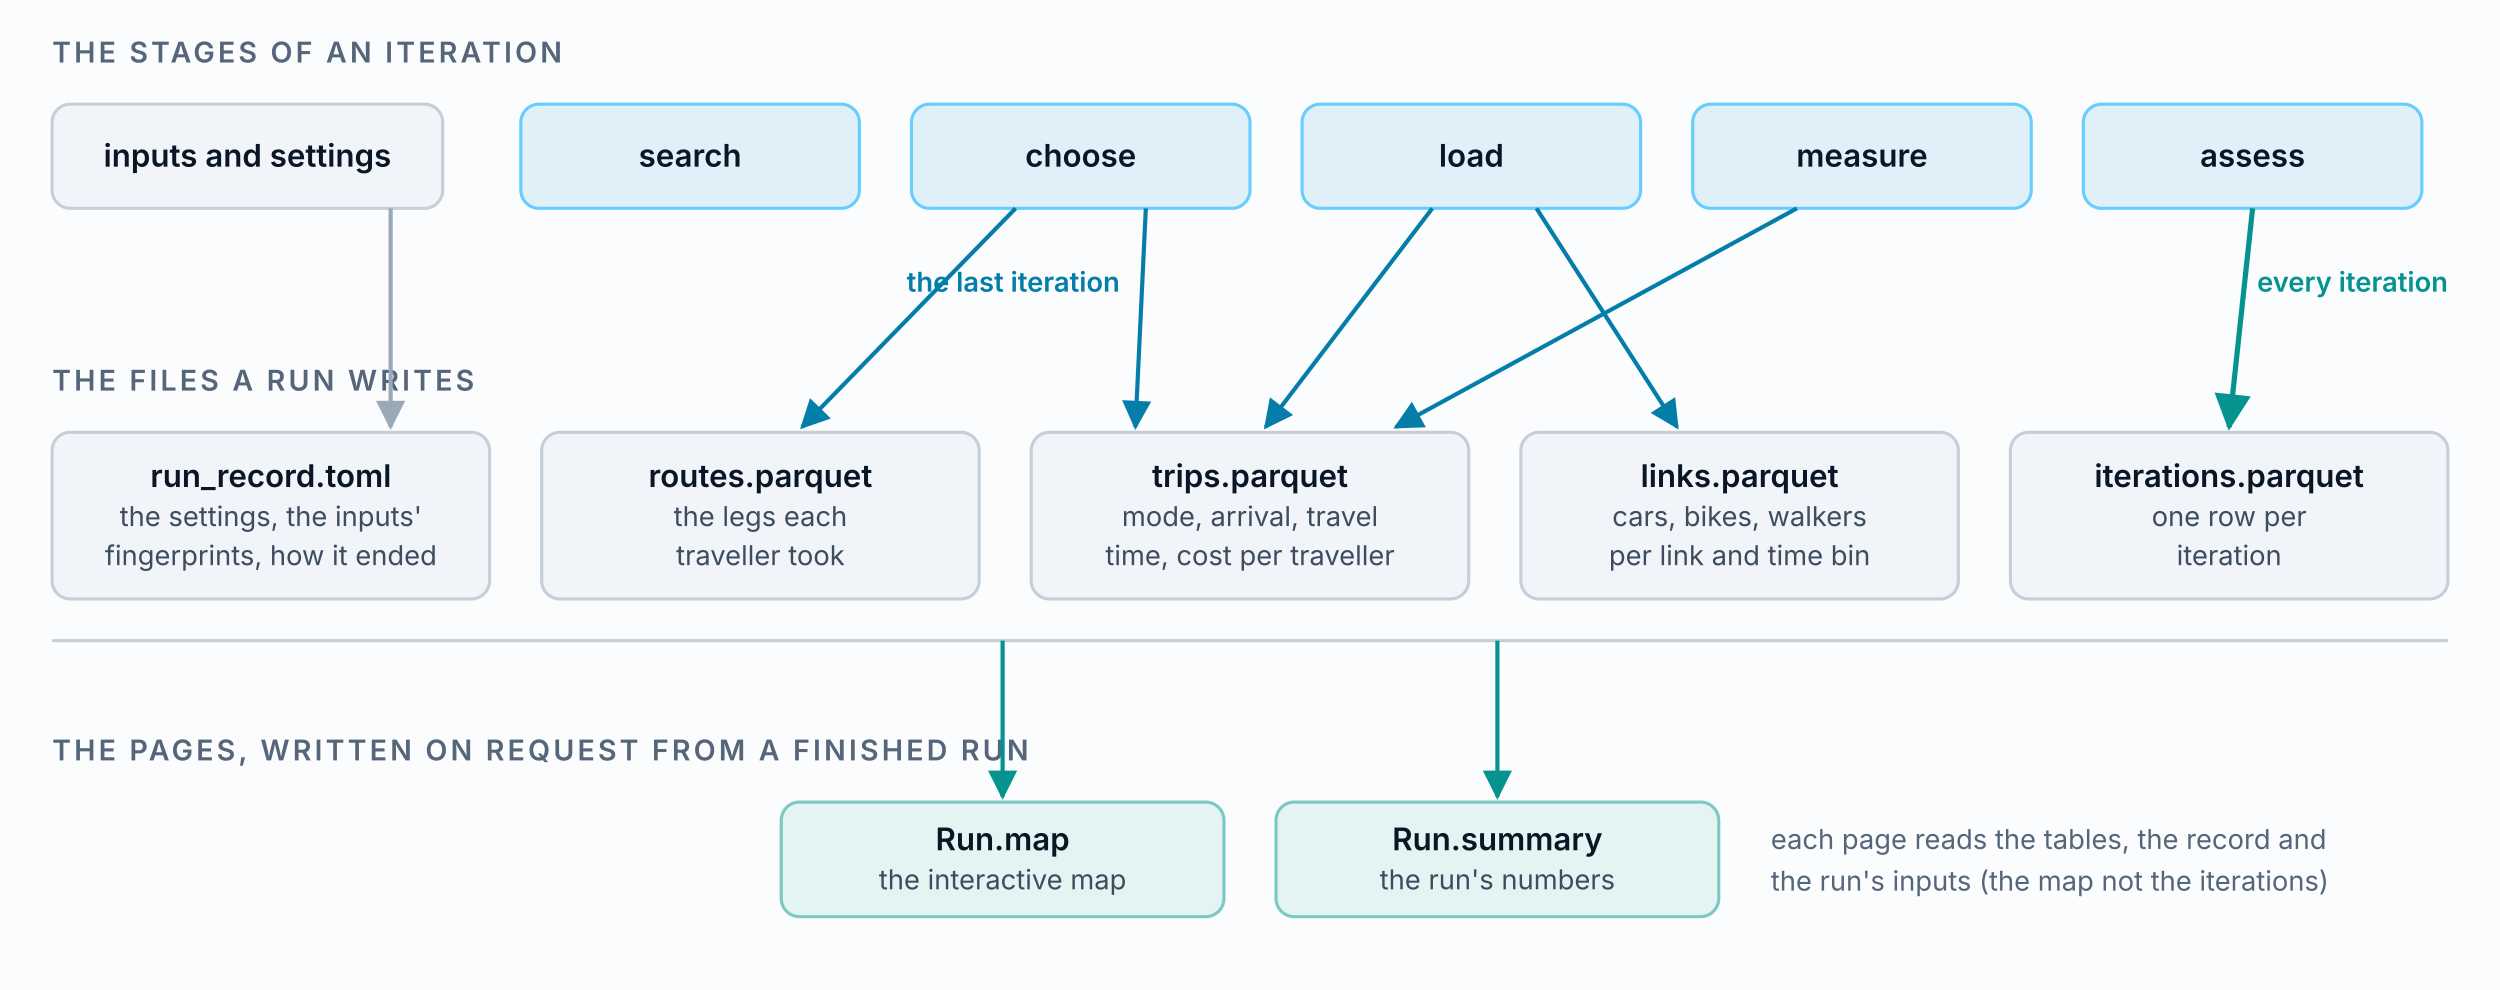
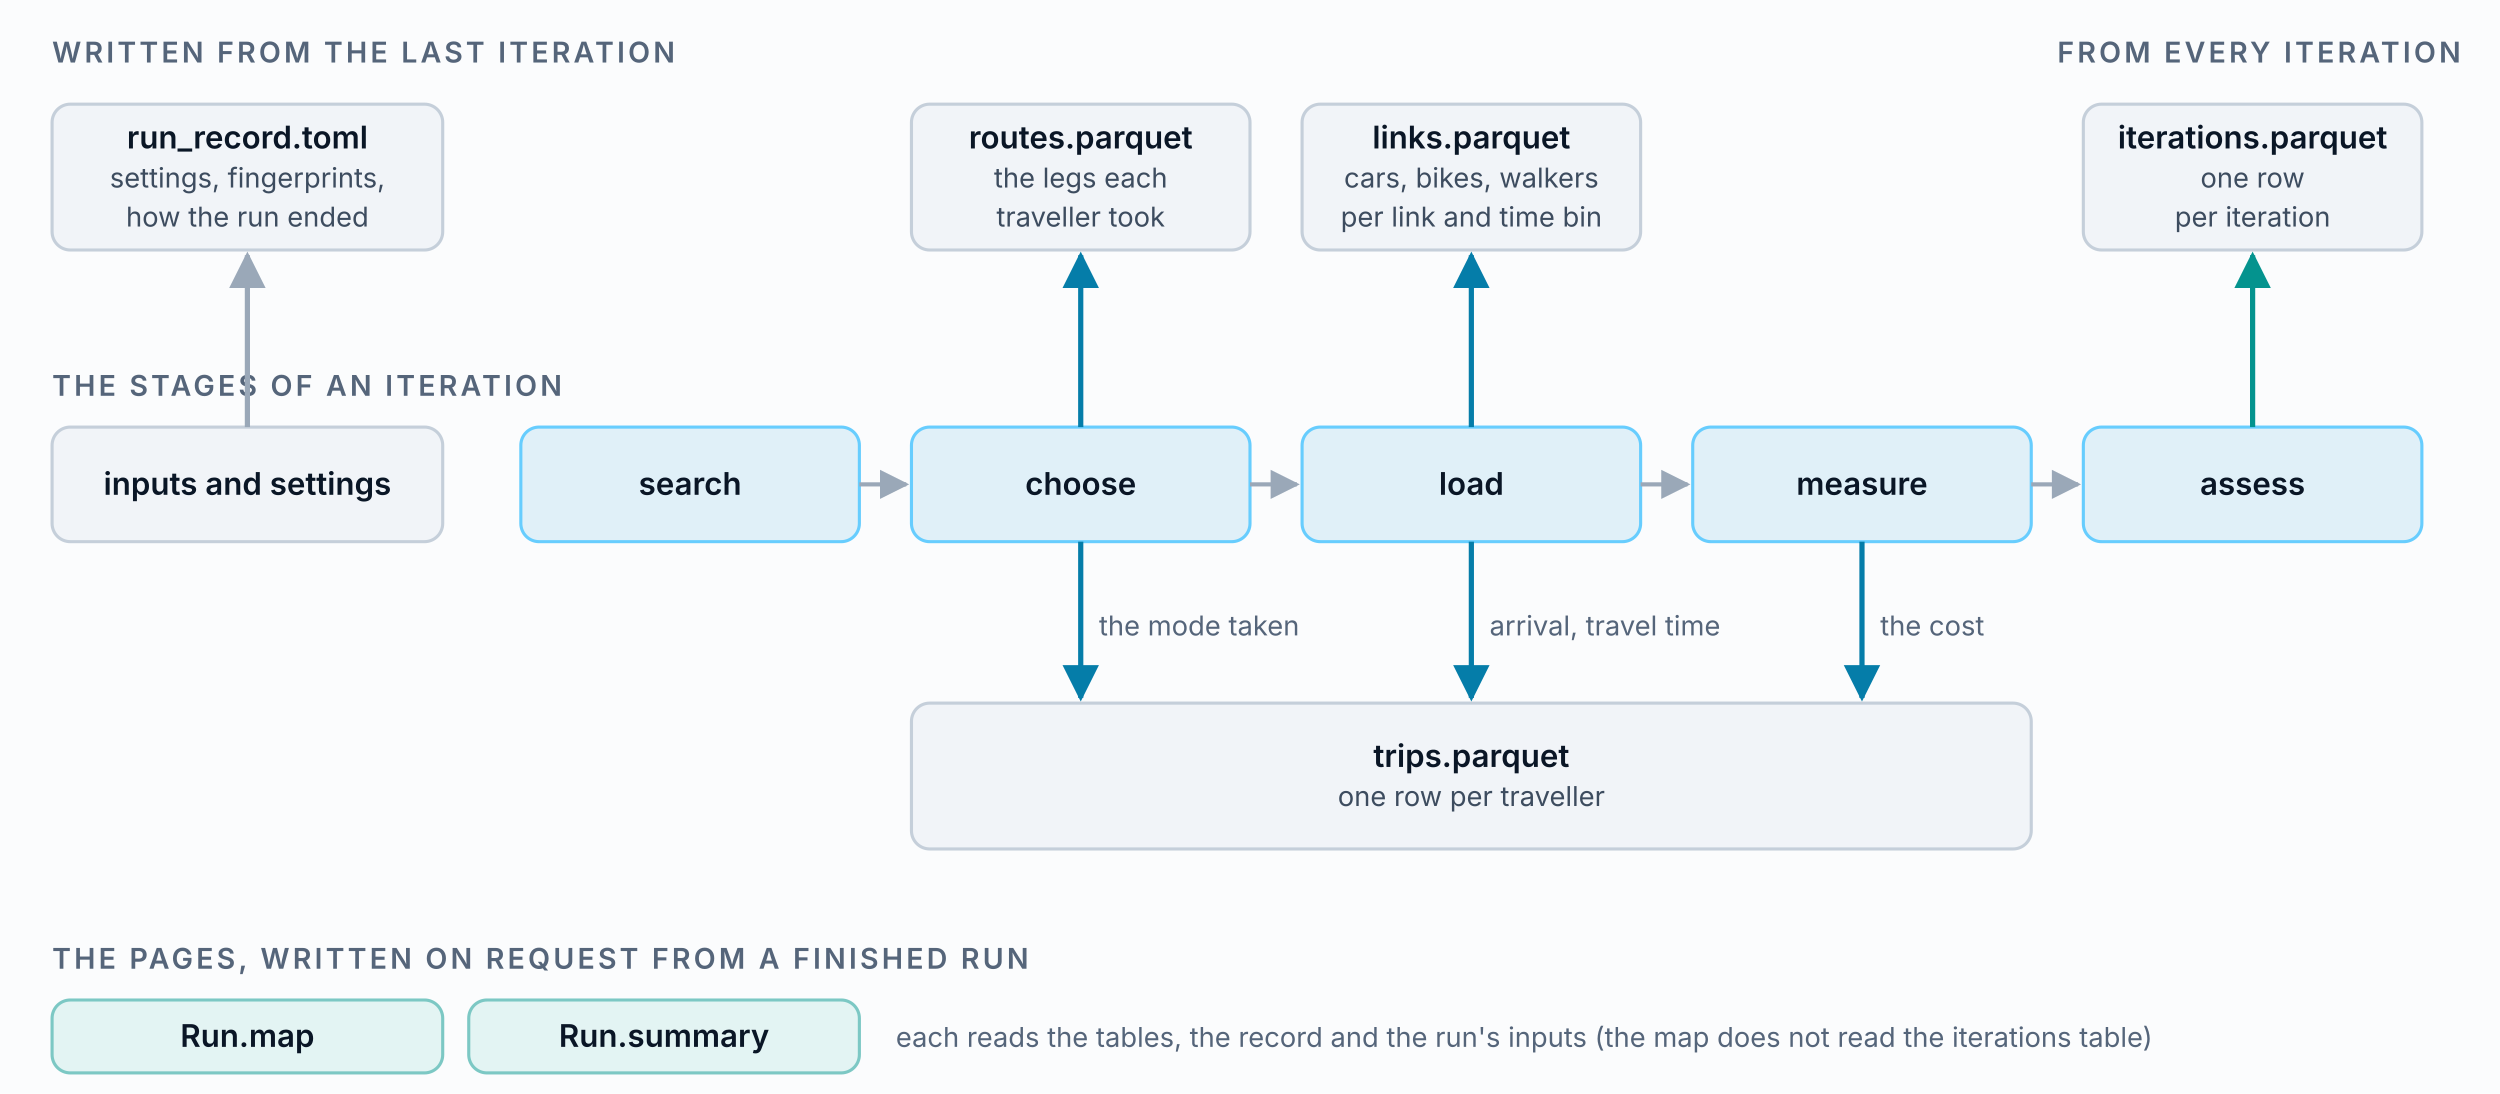
- <svg xmlns="http://www.w3.org/2000/svg" viewBox="0 0 960 380" width="960" height="380" role="img" aria-label="Where each output comes from: the iterations table from every iteration's assessment, the other tables from the last iteration, the record from the inputs and settings, the pages from the files">
-   <rect width="960" height="380" fill="#fbfcfd" />
+ <svg xmlns="http://www.w3.org/2000/svg" viewBox="0 0 960 420" width="960" height="420" role="img" aria-label="Where each output comes from: the iterations table from every iteration's assessment, the trips, links and routes tables from the last iteration, the record from the inputs and settings, the pages from the files">
+   <rect width="960" height="420" fill="#fbfcfd" />
  <marker id="m04938e" viewBox="0 0 10 10" refX="9" refY="5" markerWidth="7" markerHeight="7" orient="auto-start-reverse">
    <path d="M 0 0 L 10 5 L 0 10 z" fill="#04938e" />
  </marker>
  <marker id="m057da9" viewBox="0 0 10 10" refX="9" refY="5" markerWidth="7" markerHeight="7" orient="auto-start-reverse">
    <path d="M 0 0 L 10 5 L 0 10 z" fill="#057da9" />
  </marker>
  <marker id="m9aa8b8" viewBox="0 0 10 10" refX="9" refY="5" markerWidth="7" markerHeight="7" orient="auto-start-reverse">
    <path d="M 0 0 L 10 5 L 0 10 z" fill="#9aa8b8" />
  </marker>
-   <text x="20" y="24" font-family="Inter, 'Helvetica Neue', 'Segoe UI', Arial, sans-serif" font-size="11" font-weight="600" text-anchor="start" fill="#55657a" letter-spacing="1.2">THE STAGES OF AN ITERATION</text>
-   <text x="20" y="150" font-family="Inter, 'Helvetica Neue', 'Segoe UI', Arial, sans-serif" font-size="11" font-weight="600" text-anchor="start" fill="#55657a" letter-spacing="1.2">THE FILES A RUN WRITES</text>
-   <text x="20" y="292" font-family="Inter, 'Helvetica Neue', 'Segoe UI', Arial, sans-serif" font-size="11" font-weight="600" text-anchor="start" fill="#55657a" letter-spacing="1.2">THE PAGES, WRITTEN ON REQUEST FROM A FINISHED RUN</text>
-   <rect x="200" y="40" width="130" height="40" rx="7" fill="#e0f0f8" stroke="#67cdfe" stroke-width="1.2" />
-   <text x="265.0" y="64.0" font-family="Inter, 'Helvetica Neue', 'Segoe UI', Arial, sans-serif" font-size="12" font-weight="600" text-anchor="middle" fill="#0a1626">search</text>
-   <rect x="350" y="40" width="130" height="40" rx="7" fill="#e0f0f8" stroke="#67cdfe" stroke-width="1.2" />
-   <text x="415.0" y="64.0" font-family="Inter, 'Helvetica Neue', 'Segoe UI', Arial, sans-serif" font-size="12" font-weight="600" text-anchor="middle" fill="#0a1626">choose</text>
-   <rect x="500" y="40" width="130" height="40" rx="7" fill="#e0f0f8" stroke="#67cdfe" stroke-width="1.2" />
-   <text x="565.0" y="64.0" font-family="Inter, 'Helvetica Neue', 'Segoe UI', Arial, sans-serif" font-size="12" font-weight="600" text-anchor="middle" fill="#0a1626">load</text>
-   <rect x="650" y="40" width="130" height="40" rx="7" fill="#e0f0f8" stroke="#67cdfe" stroke-width="1.2" />
-   <text x="715.0" y="64.0" font-family="Inter, 'Helvetica Neue', 'Segoe UI', Arial, sans-serif" font-size="12" font-weight="600" text-anchor="middle" fill="#0a1626">measure</text>
-   <rect x="800" y="40" width="130" height="40" rx="7" fill="#e0f0f8" stroke="#67cdfe" stroke-width="1.2" />
-   <text x="865.0" y="64.0" font-family="Inter, 'Helvetica Neue', 'Segoe UI', Arial, sans-serif" font-size="12" font-weight="600" text-anchor="middle" fill="#0a1626">assess</text>
-   <rect x="20" y="40" width="150" height="40" rx="7" fill="#f1f4f8" stroke="#c5cfda" stroke-width="1.2" />
-   <text x="95.0" y="64.0" font-family="Inter, 'Helvetica Neue', 'Segoe UI', Arial, sans-serif" font-size="12" font-weight="600" text-anchor="middle" fill="#0a1626">inputs and settings</text>
-   <rect x="20" y="166" width="168" height="64" rx="7" fill="#f1f4f8" stroke="#c5cfda" stroke-width="1.2" />
-   <text x="104.0" y="187.0" font-family="Inter, 'Helvetica Neue', 'Segoe UI', Arial, sans-serif" font-size="12" font-weight="600" text-anchor="middle" fill="#0a1626">run_record.toml</text>
-   <text x="104.0" y="202.0" font-family="Inter, 'Helvetica Neue', 'Segoe UI', Arial, sans-serif" font-size="10.5" font-weight="400" text-anchor="middle" fill="#3d4c5f">the settings, the inputs'</text>
-   <text x="104.0" y="217.0" font-family="Inter, 'Helvetica Neue', 'Segoe UI', Arial, sans-serif" font-size="10.5" font-weight="400" text-anchor="middle" fill="#3d4c5f">fingerprints, how it ended</text>
-   <rect x="208" y="166" width="168" height="64" rx="7" fill="#f1f4f8" stroke="#c5cfda" stroke-width="1.2" />
-   <text x="292.0" y="187.0" font-family="Inter, 'Helvetica Neue', 'Segoe UI', Arial, sans-serif" font-size="12" font-weight="600" text-anchor="middle" fill="#0a1626">routes.parquet</text>
-   <text x="292.0" y="202.0" font-family="Inter, 'Helvetica Neue', 'Segoe UI', Arial, sans-serif" font-size="10.5" font-weight="400" text-anchor="middle" fill="#3d4c5f">the legs each</text>
-   <text x="292.0" y="217.0" font-family="Inter, 'Helvetica Neue', 'Segoe UI', Arial, sans-serif" font-size="10.5" font-weight="400" text-anchor="middle" fill="#3d4c5f">traveller took</text>
-   <rect x="396" y="166" width="168" height="64" rx="7" fill="#f1f4f8" stroke="#c5cfda" stroke-width="1.2" />
-   <text x="480.0" y="187.0" font-family="Inter, 'Helvetica Neue', 'Segoe UI', Arial, sans-serif" font-size="12" font-weight="600" text-anchor="middle" fill="#0a1626">trips.parquet</text>
-   <text x="480.0" y="202.0" font-family="Inter, 'Helvetica Neue', 'Segoe UI', Arial, sans-serif" font-size="10.5" font-weight="400" text-anchor="middle" fill="#3d4c5f">mode, arrival, travel</text>
-   <text x="480.0" y="217.0" font-family="Inter, 'Helvetica Neue', 'Segoe UI', Arial, sans-serif" font-size="10.5" font-weight="400" text-anchor="middle" fill="#3d4c5f">time, cost per traveller</text>
-   <rect x="584" y="166" width="168" height="64" rx="7" fill="#f1f4f8" stroke="#c5cfda" stroke-width="1.2" />
-   <text x="668.0" y="187.0" font-family="Inter, 'Helvetica Neue', 'Segoe UI', Arial, sans-serif" font-size="12" font-weight="600" text-anchor="middle" fill="#0a1626">links.parquet</text>
-   <text x="668.0" y="202.0" font-family="Inter, 'Helvetica Neue', 'Segoe UI', Arial, sans-serif" font-size="10.5" font-weight="400" text-anchor="middle" fill="#3d4c5f">cars, bikes, walkers</text>
-   <text x="668.0" y="217.0" font-family="Inter, 'Helvetica Neue', 'Segoe UI', Arial, sans-serif" font-size="10.5" font-weight="400" text-anchor="middle" fill="#3d4c5f">per link and time bin</text>
-   <rect x="772" y="166" width="168" height="64" rx="7" fill="#f1f4f8" stroke="#c5cfda" stroke-width="1.2" />
-   <text x="856.0" y="187.0" font-family="Inter, 'Helvetica Neue', 'Segoe UI', Arial, sans-serif" font-size="12" font-weight="600" text-anchor="middle" fill="#0a1626">iterations.parquet</text>
-   <text x="856.0" y="202.0" font-family="Inter, 'Helvetica Neue', 'Segoe UI', Arial, sans-serif" font-size="10.5" font-weight="400" text-anchor="middle" fill="#3d4c5f">one row per</text>
-   <text x="856.0" y="217.0" font-family="Inter, 'Helvetica Neue', 'Segoe UI', Arial, sans-serif" font-size="10.5" font-weight="400" text-anchor="middle" fill="#3d4c5f">iteration</text>
-   <path d="M 150 80 L 150 164" fill="none" stroke="#9aa8b8" stroke-width="1.6" marker-end="url(#m9aa8b8)" />
-   <path d="M 390 80 L 308 164" fill="none" stroke="#057da9" stroke-width="1.6" marker-end="url(#m057da9)" />
-   <path d="M 440 80 L 436 164" fill="none" stroke="#057da9" stroke-width="1.6" marker-end="url(#m057da9)" />
-   <path d="M 550 80 L 486 164" fill="none" stroke="#057da9" stroke-width="1.6" marker-end="url(#m057da9)" />
-   <path d="M 590 80 L 644 164" fill="none" stroke="#057da9" stroke-width="1.6" marker-end="url(#m057da9)" />
-   <path d="M 690 80 L 536 164" fill="none" stroke="#057da9" stroke-width="1.6" marker-end="url(#m057da9)" />
-   <path d="M 865 80 L 856 164" fill="none" stroke="#04938e" stroke-width="2" marker-end="url(#m04938e)" />
-   <text x="940" y="112" font-family="Inter, 'Helvetica Neue', 'Segoe UI', Arial, sans-serif" font-size="10.5" font-weight="600" text-anchor="end" fill="#04938e">every iteration</text>
-   <text x="430" y="112" font-family="Inter, 'Helvetica Neue', 'Segoe UI', Arial, sans-serif" font-size="10.5" font-weight="600" text-anchor="end" fill="#057da9">the last iteration</text>
-   <rect x="300" y="308" width="170" height="44" rx="7" fill="#e3f4f3" stroke="#7cc8c4" stroke-width="1.2" />
-   <text x="385.0" y="326.5" font-family="Inter, 'Helvetica Neue', 'Segoe UI', Arial, sans-serif" font-size="12" font-weight="600" text-anchor="middle" fill="#0a1626">Run.map</text>
-   <text x="385.0" y="341.5" font-family="Inter, 'Helvetica Neue', 'Segoe UI', Arial, sans-serif" font-size="10.5" font-weight="400" text-anchor="middle" fill="#3d4c5f">the interactive map</text>
-   <rect x="490" y="308" width="170" height="44" rx="7" fill="#e3f4f3" stroke="#7cc8c4" stroke-width="1.2" />
-   <text x="575.0" y="326.5" font-family="Inter, 'Helvetica Neue', 'Segoe UI', Arial, sans-serif" font-size="12" font-weight="600" text-anchor="middle" fill="#0a1626">Run.summary</text>
-   <text x="575.0" y="341.5" font-family="Inter, 'Helvetica Neue', 'Segoe UI', Arial, sans-serif" font-size="10.5" font-weight="400" text-anchor="middle" fill="#3d4c5f">the run's numbers</text>
-   <path d="M 20 246 L 940 246" fill="none" stroke="#c5cfda" stroke-width="1.2" />
-   <path d="M 385 246 L 385 306" fill="none" stroke="#04938e" stroke-width="1.6" marker-end="url(#m04938e)" />
-   <path d="M 575 246 L 575 306" fill="none" stroke="#04938e" stroke-width="1.6" marker-end="url(#m04938e)" />
-   <text x="680" y="326" font-family="Inter, 'Helvetica Neue', 'Segoe UI', Arial, sans-serif" font-size="10.5" font-weight="400" text-anchor="start" fill="#55657a">each page reads the tables, the record and</text>
-   <text x="680" y="342" font-family="Inter, 'Helvetica Neue', 'Segoe UI', Arial, sans-serif" font-size="10.5" font-weight="400" text-anchor="start" fill="#55657a">the run's inputs (the map not the iterations)</text>
+   <text x="20" y="24" font-family="Inter, 'Helvetica Neue', 'Segoe UI', Arial, sans-serif" font-size="11" font-weight="600" text-anchor="start" fill="#55657a" letter-spacing="1.2">WRITTEN FROM THE LAST ITERATION</text>
+   <text x="790" y="24" font-family="Inter, 'Helvetica Neue', 'Segoe UI', Arial, sans-serif" font-size="11" font-weight="600" text-anchor="start" fill="#55657a" letter-spacing="1.2">FROM EVERY ITERATION</text>
+   <rect x="20" y="40" width="150" height="56" rx="7" fill="#f1f4f8" stroke="#c5cfda" stroke-width="1.2" />
+   <text x="95.0" y="57.0" font-family="Inter, 'Helvetica Neue', 'Segoe UI', Arial, sans-serif" font-size="12" font-weight="600" text-anchor="middle" fill="#0a1626">run_record.toml</text>
+   <text x="95.0" y="72.0" font-family="Inter, 'Helvetica Neue', 'Segoe UI', Arial, sans-serif" font-size="10.5" font-weight="400" text-anchor="middle" fill="#3d4c5f">settings, fingerprints,</text>
+   <text x="95.0" y="87.0" font-family="Inter, 'Helvetica Neue', 'Segoe UI', Arial, sans-serif" font-size="10.5" font-weight="400" text-anchor="middle" fill="#3d4c5f">how the run ended</text>
+   <rect x="350" y="40" width="130" height="56" rx="7" fill="#f1f4f8" stroke="#c5cfda" stroke-width="1.2" />
+   <text x="415.0" y="57.0" font-family="Inter, 'Helvetica Neue', 'Segoe UI', Arial, sans-serif" font-size="12" font-weight="600" text-anchor="middle" fill="#0a1626">routes.parquet</text>
+   <text x="415.0" y="72.0" font-family="Inter, 'Helvetica Neue', 'Segoe UI', Arial, sans-serif" font-size="10.5" font-weight="400" text-anchor="middle" fill="#3d4c5f">the legs each</text>
+   <text x="415.0" y="87.0" font-family="Inter, 'Helvetica Neue', 'Segoe UI', Arial, sans-serif" font-size="10.5" font-weight="400" text-anchor="middle" fill="#3d4c5f">traveller took</text>
+   <rect x="500" y="40" width="130" height="56" rx="7" fill="#f1f4f8" stroke="#c5cfda" stroke-width="1.2" />
+   <text x="565.0" y="57.0" font-family="Inter, 'Helvetica Neue', 'Segoe UI', Arial, sans-serif" font-size="12" font-weight="600" text-anchor="middle" fill="#0a1626">links.parquet</text>
+   <text x="565.0" y="72.0" font-family="Inter, 'Helvetica Neue', 'Segoe UI', Arial, sans-serif" font-size="10.5" font-weight="400" text-anchor="middle" fill="#3d4c5f">cars, bikes, walkers</text>
+   <text x="565.0" y="87.0" font-family="Inter, 'Helvetica Neue', 'Segoe UI', Arial, sans-serif" font-size="10.5" font-weight="400" text-anchor="middle" fill="#3d4c5f">per link and time bin</text>
+   <rect x="800" y="40" width="130" height="56" rx="7" fill="#f1f4f8" stroke="#c5cfda" stroke-width="1.2" />
+   <text x="865.0" y="57.0" font-family="Inter, 'Helvetica Neue', 'Segoe UI', Arial, sans-serif" font-size="12" font-weight="600" text-anchor="middle" fill="#0a1626">iterations.parquet</text>
+   <text x="865.0" y="72.0" font-family="Inter, 'Helvetica Neue', 'Segoe UI', Arial, sans-serif" font-size="10.5" font-weight="400" text-anchor="middle" fill="#3d4c5f">one row</text>
+   <text x="865.0" y="87.0" font-family="Inter, 'Helvetica Neue', 'Segoe UI', Arial, sans-serif" font-size="10.5" font-weight="400" text-anchor="middle" fill="#3d4c5f">per iteration</text>
+   <text x="20" y="152" font-family="Inter, 'Helvetica Neue', 'Segoe UI', Arial, sans-serif" font-size="11" font-weight="600" text-anchor="start" fill="#55657a" letter-spacing="1.2">THE STAGES OF AN ITERATION</text>
+   <rect x="20" y="164" width="150" height="44" rx="7" fill="#f1f4f8" stroke="#c5cfda" stroke-width="1.2" />
+   <text x="95.0" y="190.0" font-family="Inter, 'Helvetica Neue', 'Segoe UI', Arial, sans-serif" font-size="12" font-weight="600" text-anchor="middle" fill="#0a1626">inputs and settings</text>
+   <rect x="200" y="164" width="130" height="44" rx="7" fill="#e0f0f8" stroke="#67cdfe" stroke-width="1.2" />
+   <text x="265.0" y="190.0" font-family="Inter, 'Helvetica Neue', 'Segoe UI', Arial, sans-serif" font-size="12" font-weight="600" text-anchor="middle" fill="#0a1626">search</text>
+   <rect x="350" y="164" width="130" height="44" rx="7" fill="#e0f0f8" stroke="#67cdfe" stroke-width="1.2" />
+   <text x="415.0" y="190.0" font-family="Inter, 'Helvetica Neue', 'Segoe UI', Arial, sans-serif" font-size="12" font-weight="600" text-anchor="middle" fill="#0a1626">choose</text>
+   <rect x="500" y="164" width="130" height="44" rx="7" fill="#e0f0f8" stroke="#67cdfe" stroke-width="1.2" />
+   <text x="565.0" y="190.0" font-family="Inter, 'Helvetica Neue', 'Segoe UI', Arial, sans-serif" font-size="12" font-weight="600" text-anchor="middle" fill="#0a1626">load</text>
+   <rect x="650" y="164" width="130" height="44" rx="7" fill="#e0f0f8" stroke="#67cdfe" stroke-width="1.2" />
+   <text x="715.0" y="190.0" font-family="Inter, 'Helvetica Neue', 'Segoe UI', Arial, sans-serif" font-size="12" font-weight="600" text-anchor="middle" fill="#0a1626">measure</text>
+   <rect x="800" y="164" width="130" height="44" rx="7" fill="#e0f0f8" stroke="#67cdfe" stroke-width="1.2" />
+   <text x="865.0" y="190.0" font-family="Inter, 'Helvetica Neue', 'Segoe UI', Arial, sans-serif" font-size="12" font-weight="600" text-anchor="middle" fill="#0a1626">assess</text>
+   <path d="M 330 186 L 348 186" fill="none" stroke="#9aa8b8" stroke-width="1.6" marker-end="url(#m9aa8b8)" />
+   <path d="M 480 186 L 498 186" fill="none" stroke="#9aa8b8" stroke-width="1.6" marker-end="url(#m9aa8b8)" />
+   <path d="M 630 186 L 648 186" fill="none" stroke="#9aa8b8" stroke-width="1.6" marker-end="url(#m9aa8b8)" />
+   <path d="M 780 186 L 798 186" fill="none" stroke="#9aa8b8" stroke-width="1.6" marker-end="url(#m9aa8b8)" />
+   <path d="M 95 164 L 95 98" fill="none" stroke="#9aa8b8" stroke-width="2" marker-end="url(#m9aa8b8)" />
+   <path d="M 415 164 L 415 98" fill="none" stroke="#057da9" stroke-width="2" marker-end="url(#m057da9)" />
+   <path d="M 565 164 L 565 98" fill="none" stroke="#057da9" stroke-width="2" marker-end="url(#m057da9)" />
+   <path d="M 865 164 L 865 98" fill="none" stroke="#04938e" stroke-width="2" marker-end="url(#m04938e)" />
+   <rect x="350" y="270" width="430" height="56" rx="7" fill="#f1f4f8" stroke="#c5cfda" stroke-width="1.2" />
+   <text x="565.0" y="294.5" font-family="Inter, 'Helvetica Neue', 'Segoe UI', Arial, sans-serif" font-size="12" font-weight="600" text-anchor="middle" fill="#0a1626">trips.parquet</text>
+   <text x="565.0" y="309.5" font-family="Inter, 'Helvetica Neue', 'Segoe UI', Arial, sans-serif" font-size="10.5" font-weight="400" text-anchor="middle" fill="#3d4c5f">one row per traveller</text>
+   <path d="M 415 208 L 415 268" fill="none" stroke="#057da9" stroke-width="2" marker-end="url(#m057da9)" />
+   <text x="422" y="244" font-family="Inter, 'Helvetica Neue', 'Segoe UI', Arial, sans-serif" font-size="10.5" font-weight="400" text-anchor="start" fill="#55657a">the mode taken</text>
+   <path d="M 565 208 L 565 268" fill="none" stroke="#057da9" stroke-width="2" marker-end="url(#m057da9)" />
+   <text x="572" y="244" font-family="Inter, 'Helvetica Neue', 'Segoe UI', Arial, sans-serif" font-size="10.5" font-weight="400" text-anchor="start" fill="#55657a">arrival, travel time</text>
+   <path d="M 715 208 L 715 268" fill="none" stroke="#057da9" stroke-width="2" marker-end="url(#m057da9)" />
+   <text x="722" y="244" font-family="Inter, 'Helvetica Neue', 'Segoe UI', Arial, sans-serif" font-size="10.5" font-weight="400" text-anchor="start" fill="#55657a">the cost</text>
+   <text x="20" y="372" font-family="Inter, 'Helvetica Neue', 'Segoe UI', Arial, sans-serif" font-size="11" font-weight="600" text-anchor="start" fill="#55657a" letter-spacing="1.2">THE PAGES, WRITTEN ON REQUEST FROM A FINISHED RUN</text>
+   <rect x="20" y="384" width="150" height="28" rx="7" fill="#e3f4f3" stroke="#7cc8c4" stroke-width="1.2" />
+   <text x="95.0" y="402.0" font-family="Inter, 'Helvetica Neue', 'Segoe UI', Arial, sans-serif" font-size="12" font-weight="600" text-anchor="middle" fill="#0a1626">Run.map</text>
+   <rect x="180" y="384" width="150" height="28" rx="7" fill="#e3f4f3" stroke="#7cc8c4" stroke-width="1.2" />
+   <text x="255.0" y="402.0" font-family="Inter, 'Helvetica Neue', 'Segoe UI', Arial, sans-serif" font-size="12" font-weight="600" text-anchor="middle" fill="#0a1626">Run.summary</text>
+   <text x="344" y="402" font-family="Inter, 'Helvetica Neue', 'Segoe UI', Arial, sans-serif" font-size="10.5" font-weight="400" text-anchor="start" fill="#55657a">each reads the tables, the record and the run's inputs (the map does not read the iterations table)</text>
</svg>
